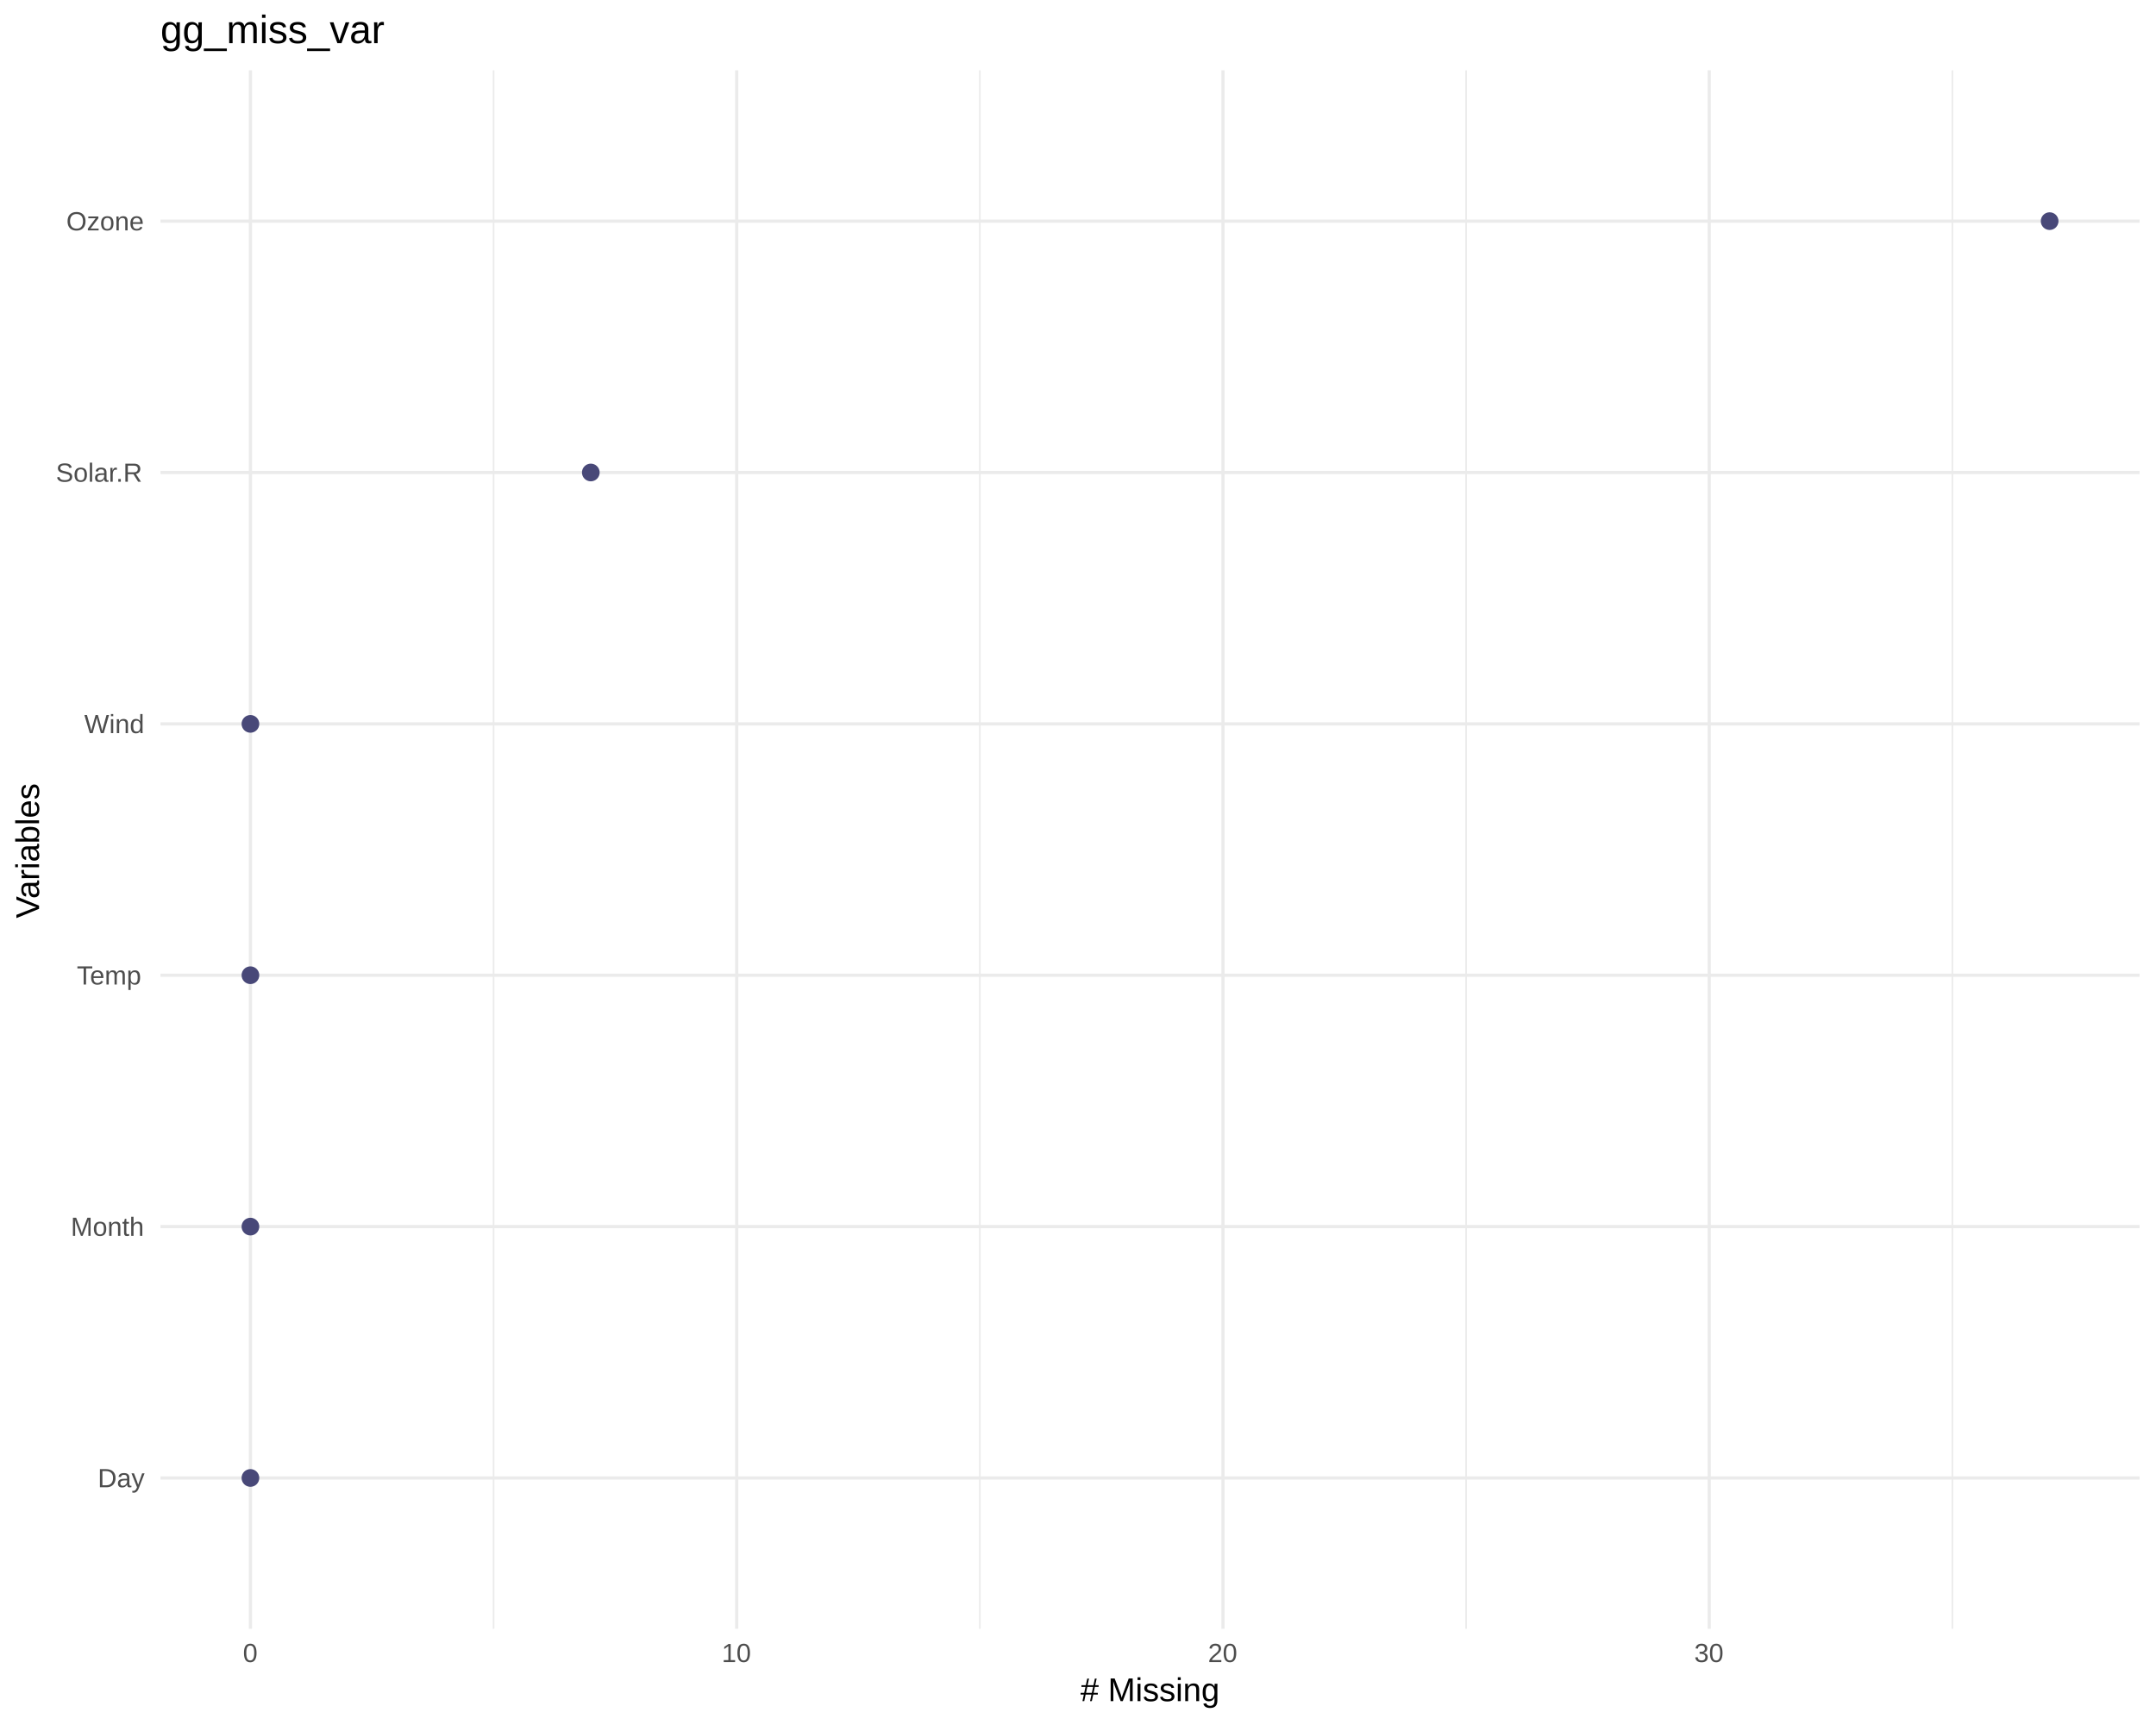
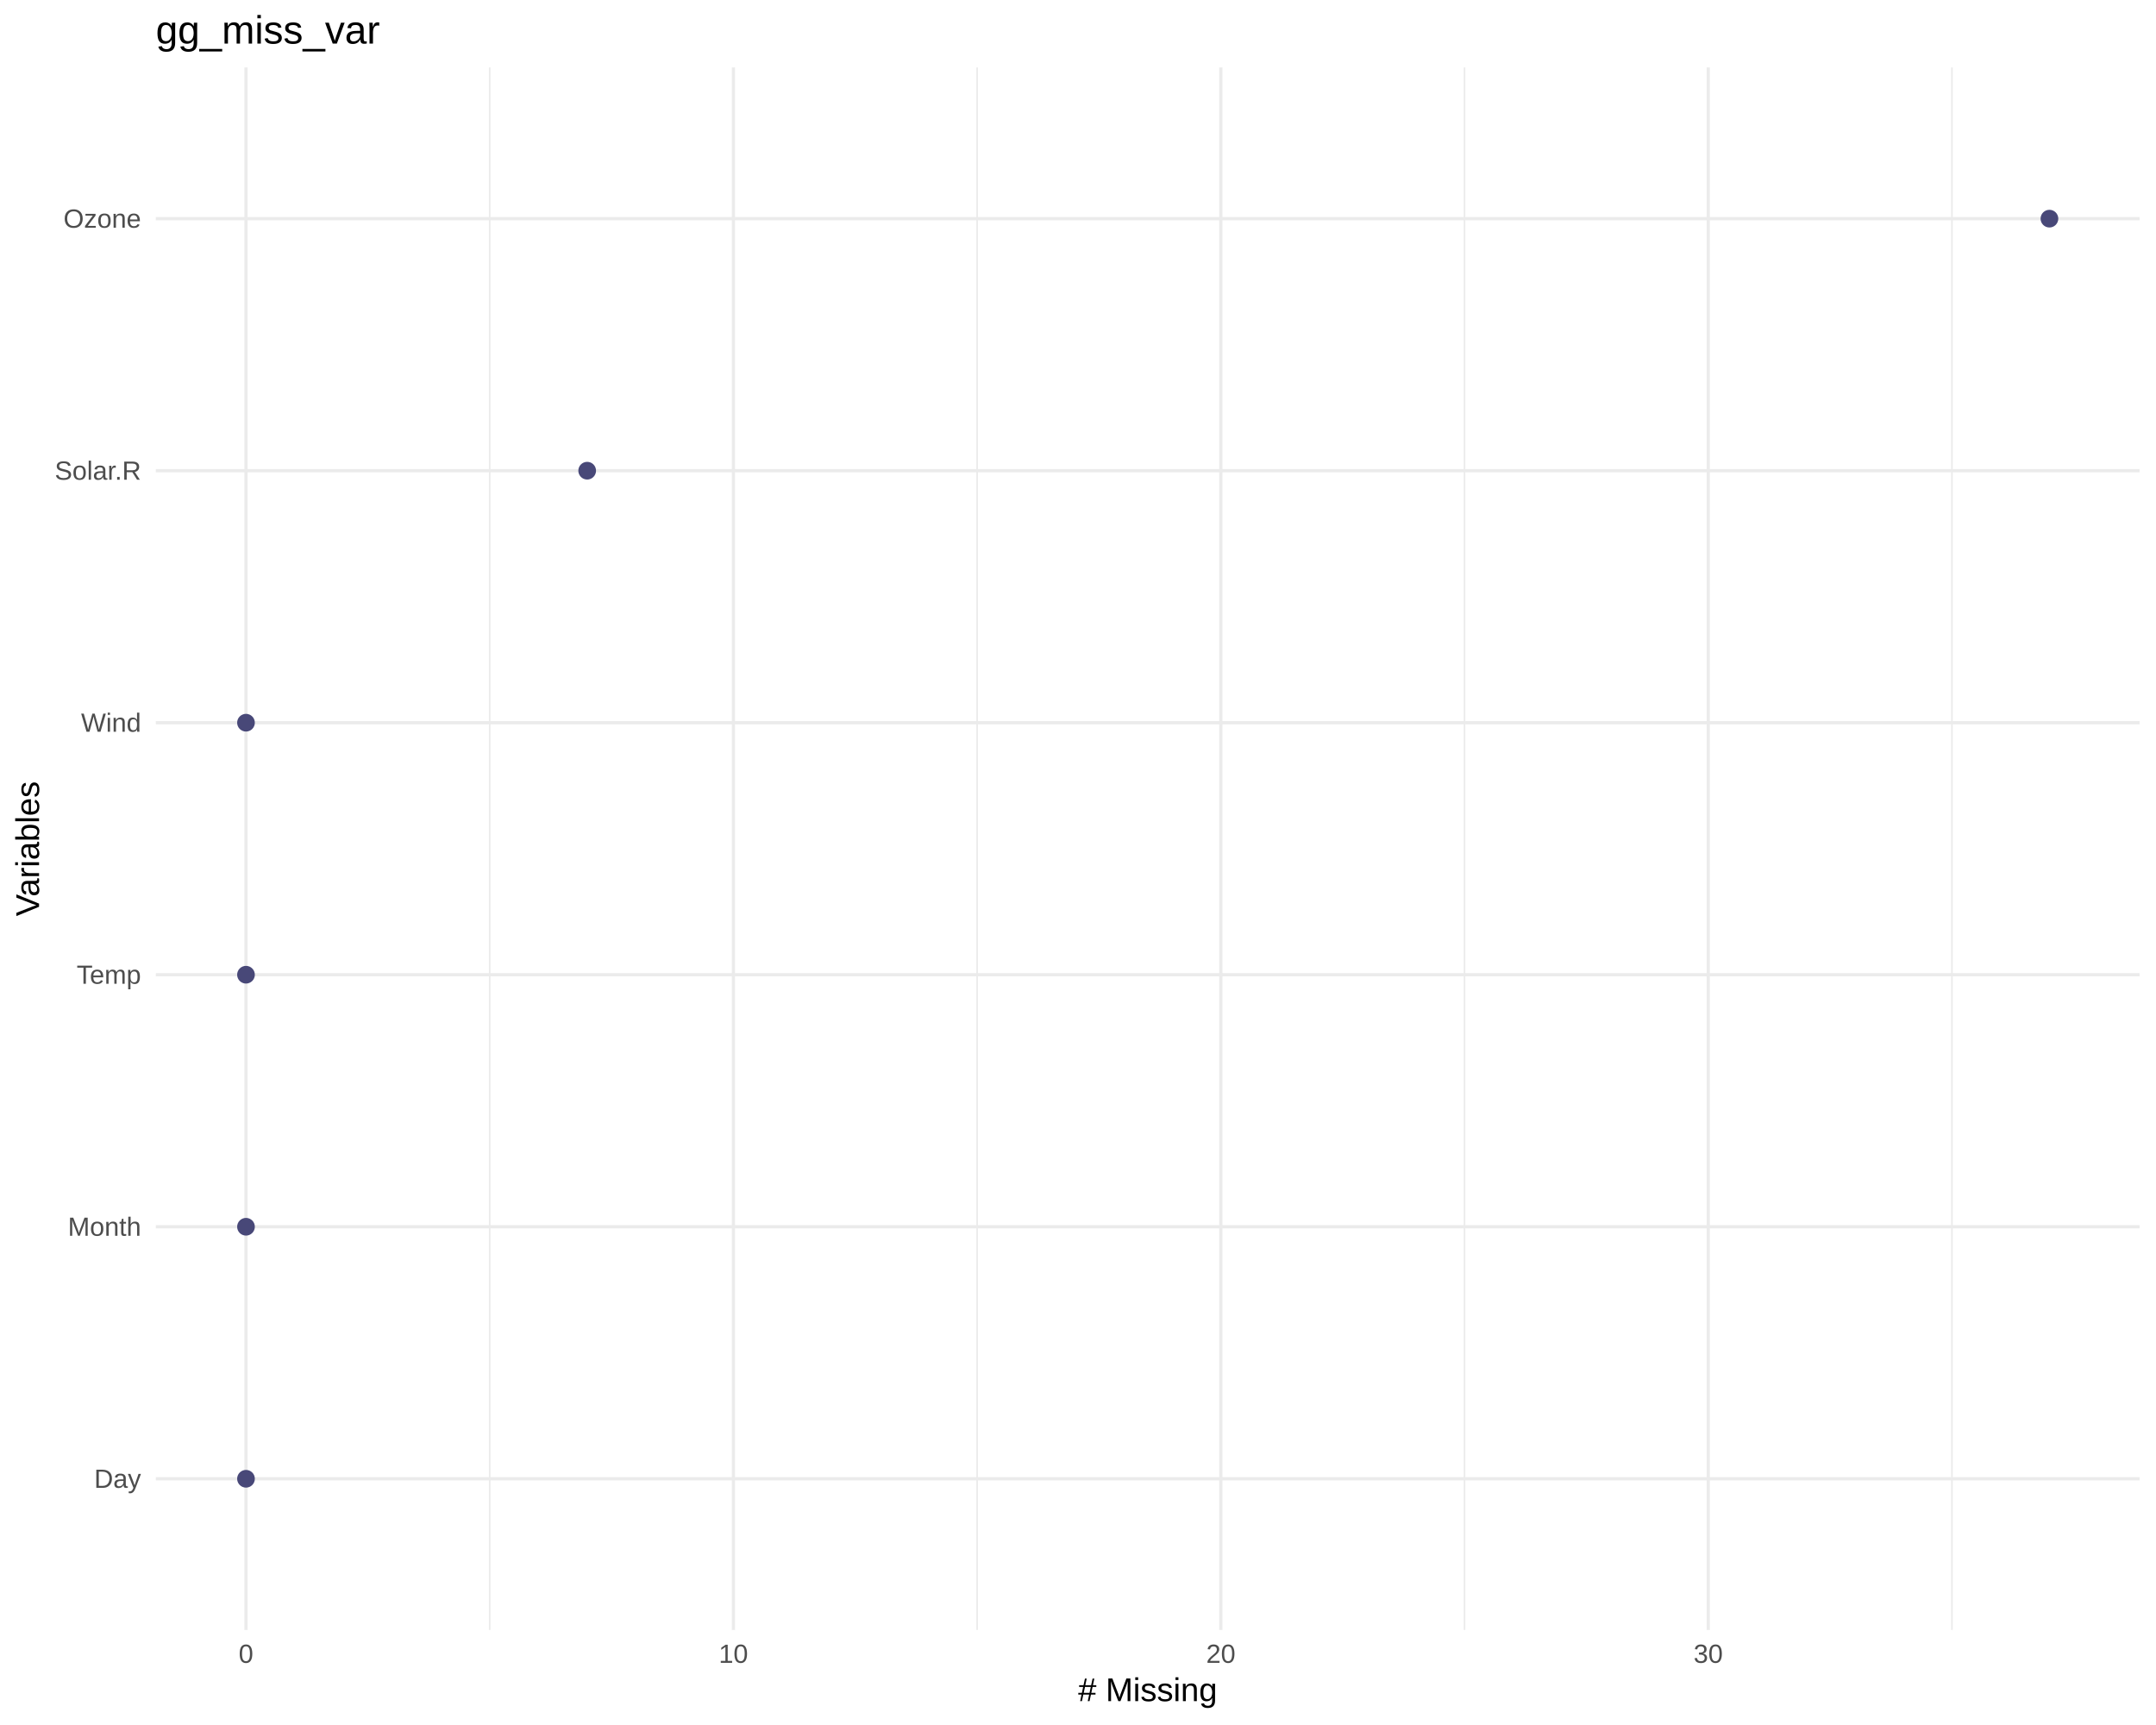
<svg xmlns="http://www.w3.org/2000/svg" viewBox="0 0 720.00 576.00">
  <defs>
    <style type="text/css">
-     line, polyline, path, rect, circle {
+     line, polyline, polygon, path, rect, circle {
      fill: none;
      stroke: #000000;
      stroke-linecap: round;
      stroke-linejoin: round;
      stroke-miterlimit: 10.00;
    }
  </style>
  </defs>
  <rect width="100%" height="100%" style="stroke: none; fill: #FFFFFF;" />
  <defs>
-     <clipPath id="cpNTMuNTg4Mnw3MTQuNTIxfDU0My44NzV8MjMuNDc2Nw==">
-       <rect x="53.59" y="23.48" width="660.93" height="520.40" />
+     <clipPath id="cpNTIuMDR8NzE0LjUyfDU0NC4yN3wyMi41Mg==">
+       <rect x="52.04" y="22.52" width="662.48" height="521.75" />
    </clipPath>
  </defs>
-   <polyline points="164.83,543.88 164.83,23.48 " style="stroke-width: 0.53; stroke: #EBEBEB; stroke-linecap: butt;" clip-path="url(#cpNTMuNTg4Mnw3MTQuNTIxfDU0My44NzV8MjMuNDc2Nw==)" />
-   <polyline points="327.22,543.88 327.22,23.48 " style="stroke-width: 0.53; stroke: #EBEBEB; stroke-linecap: butt;" clip-path="url(#cpNTMuNTg4Mnw3MTQuNTIxfDU0My44NzV8MjMuNDc2Nw==)" />
-   <polyline points="489.61,543.88 489.61,23.48 " style="stroke-width: 0.53; stroke: #EBEBEB; stroke-linecap: butt;" clip-path="url(#cpNTMuNTg4Mnw3MTQuNTIxfDU0My44NzV8MjMuNDc2Nw==)" />
-   <polyline points="652.00,543.88 652.00,23.48 " style="stroke-width: 0.53; stroke: #EBEBEB; stroke-linecap: butt;" clip-path="url(#cpNTMuNTg4Mnw3MTQuNTIxfDU0My44NzV8MjMuNDc2Nw==)" />
-   <polyline points="53.59,493.51 714.52,493.51 " style="stroke-width: 1.07; stroke: #EBEBEB; stroke-linecap: butt;" clip-path="url(#cpNTMuNTg4Mnw3MTQuNTIxfDU0My44NzV8MjMuNDc2Nw==)" />
-   <polyline points="53.59,409.58 714.52,409.58 " style="stroke-width: 1.07; stroke: #EBEBEB; stroke-linecap: butt;" clip-path="url(#cpNTMuNTg4Mnw3MTQuNTIxfDU0My44NzV8MjMuNDc2Nw==)" />
-   <polyline points="53.59,325.64 714.52,325.64 " style="stroke-width: 1.07; stroke: #EBEBEB; stroke-linecap: butt;" clip-path="url(#cpNTMuNTg4Mnw3MTQuNTIxfDU0My44NzV8MjMuNDc2Nw==)" />
-   <polyline points="53.59,241.71 714.52,241.71 " style="stroke-width: 1.07; stroke: #EBEBEB; stroke-linecap: butt;" clip-path="url(#cpNTMuNTg4Mnw3MTQuNTIxfDU0My44NzV8MjMuNDc2Nw==)" />
-   <polyline points="53.59,157.77 714.52,157.77 " style="stroke-width: 1.07; stroke: #EBEBEB; stroke-linecap: butt;" clip-path="url(#cpNTMuNTg4Mnw3MTQuNTIxfDU0My44NzV8MjMuNDc2Nw==)" />
-   <polyline points="53.59,73.84 714.52,73.84 " style="stroke-width: 1.07; stroke: #EBEBEB; stroke-linecap: butt;" clip-path="url(#cpNTMuNTg4Mnw3MTQuNTIxfDU0My44NzV8MjMuNDc2Nw==)" />
-   <polyline points="83.63,543.88 83.63,23.48 " style="stroke-width: 1.07; stroke: #EBEBEB; stroke-linecap: butt;" clip-path="url(#cpNTMuNTg4Mnw3MTQuNTIxfDU0My44NzV8MjMuNDc2Nw==)" />
-   <polyline points="246.02,543.88 246.02,23.48 " style="stroke-width: 1.07; stroke: #EBEBEB; stroke-linecap: butt;" clip-path="url(#cpNTMuNTg4Mnw3MTQuNTIxfDU0My44NzV8MjMuNDc2Nw==)" />
-   <polyline points="408.41,543.88 408.41,23.48 " style="stroke-width: 1.07; stroke: #EBEBEB; stroke-linecap: butt;" clip-path="url(#cpNTMuNTg4Mnw3MTQuNTIxfDU0My44NzV8MjMuNDc2Nw==)" />
-   <polyline points="570.80,543.88 570.80,23.48 " style="stroke-width: 1.07; stroke: #EBEBEB; stroke-linecap: butt;" clip-path="url(#cpNTMuNTg4Mnw3MTQuNTIxfDU0My44NzV8MjMuNDc2Nw==)" />
-   <rect x="83.63" y="493.51" width="0.00" height="0.00" style="stroke-width: 1.07; stroke: #484878; stroke-linecap: butt; fill: #484878;" clip-path="url(#cpNTMuNTg4Mnw3MTQuNTIxfDU0My44NzV8MjMuNDc2Nw==)" />
-   <rect x="83.63" y="409.58" width="0.00" height="0.00" style="stroke-width: 1.07; stroke: #484878; stroke-linecap: butt; fill: #484878;" clip-path="url(#cpNTMuNTg4Mnw3MTQuNTIxfDU0My44NzV8MjMuNDc2Nw==)" />
-   <rect x="83.63" y="325.64" width="0.00" height="0.00" style="stroke-width: 1.07; stroke: #484878; stroke-linecap: butt; fill: #484878;" clip-path="url(#cpNTMuNTg4Mnw3MTQuNTIxfDU0My44NzV8MjMuNDc2Nw==)" />
-   <rect x="83.63" y="241.71" width="0.00" height="0.00" style="stroke-width: 1.07; stroke: #484878; stroke-linecap: butt; fill: #484878;" clip-path="url(#cpNTMuNTg4Mnw3MTQuNTIxfDU0My44NzV8MjMuNDc2Nw==)" />
-   <rect x="83.63" y="157.77" width="113.67" height="0.00" style="stroke-width: 1.07; stroke: #484878; stroke-linecap: butt; fill: #484878;" clip-path="url(#cpNTMuNTg4Mnw3MTQuNTIxfDU0My44NzV8MjMuNDc2Nw==)" />
-   <rect x="83.63" y="73.84" width="600.85" height="0.00" style="stroke-width: 1.07; stroke: #484878; stroke-linecap: butt; fill: #484878;" clip-path="url(#cpNTMuNTg4Mnw3MTQuNTIxfDU0My44NzV8MjMuNDc2Nw==)" />
-   <circle cx="684.48" cy="73.84" r="1.95pt" style="stroke-width: 0.71; stroke: #484878; fill: #484878;" clip-path="url(#cpNTMuNTg4Mnw3MTQuNTIxfDU0My44NzV8MjMuNDc2Nw==)" />
-   <circle cx="197.30" cy="157.77" r="1.95pt" style="stroke-width: 0.71; stroke: #484878; fill: #484878;" clip-path="url(#cpNTMuNTg4Mnw3MTQuNTIxfDU0My44NzV8MjMuNDc2Nw==)" />
-   <circle cx="83.63" cy="241.71" r="1.95pt" style="stroke-width: 0.71; stroke: #484878; fill: #484878;" clip-path="url(#cpNTMuNTg4Mnw3MTQuNTIxfDU0My44NzV8MjMuNDc2Nw==)" />
-   <circle cx="83.63" cy="325.64" r="1.95pt" style="stroke-width: 0.71; stroke: #484878; fill: #484878;" clip-path="url(#cpNTMuNTg4Mnw3MTQuNTIxfDU0My44NzV8MjMuNDc2Nw==)" />
-   <circle cx="83.63" cy="409.58" r="1.95pt" style="stroke-width: 0.71; stroke: #484878; fill: #484878;" clip-path="url(#cpNTMuNTg4Mnw3MTQuNTIxfDU0My44NzV8MjMuNDc2Nw==)" />
-   <circle cx="83.63" cy="493.51" r="1.95pt" style="stroke-width: 0.71; stroke: #484878; fill: #484878;" clip-path="url(#cpNTMuNTg4Mnw3MTQuNTIxfDU0My44NzV8MjMuNDc2Nw==)" />
+   <polyline points="163.54,544.27 163.54,22.52 " style="stroke-width: 0.53; stroke: #EBEBEB; stroke-linecap: butt;" clip-path="url(#cpNTIuMDR8NzE0LjUyfDU0NC4yN3wyMi41Mg==)" />
+   <polyline points="326.31,544.27 326.31,22.52 " style="stroke-width: 0.53; stroke: #EBEBEB; stroke-linecap: butt;" clip-path="url(#cpNTIuMDR8NzE0LjUyfDU0NC4yN3wyMi41Mg==)" />
+   <polyline points="489.08,544.27 489.08,22.52 " style="stroke-width: 0.53; stroke: #EBEBEB; stroke-linecap: butt;" clip-path="url(#cpNTIuMDR8NzE0LjUyfDU0NC4yN3wyMi41Mg==)" />
+   <polyline points="651.85,544.27 651.85,22.52 " style="stroke-width: 0.53; stroke: #EBEBEB; stroke-linecap: butt;" clip-path="url(#cpNTIuMDR8NzE0LjUyfDU0NC4yN3wyMi41Mg==)" />
+   <polyline points="52.04,493.78 714.52,493.78 " style="stroke-width: 1.07; stroke: #EBEBEB; stroke-linecap: butt;" clip-path="url(#cpNTIuMDR8NzE0LjUyfDU0NC4yN3wyMi41Mg==)" />
+   <polyline points="52.04,409.63 714.52,409.63 " style="stroke-width: 1.07; stroke: #EBEBEB; stroke-linecap: butt;" clip-path="url(#cpNTIuMDR8NzE0LjUyfDU0NC4yN3wyMi41Mg==)" />
+   <polyline points="52.04,325.47 714.52,325.47 " style="stroke-width: 1.07; stroke: #EBEBEB; stroke-linecap: butt;" clip-path="url(#cpNTIuMDR8NzE0LjUyfDU0NC4yN3wyMi41Mg==)" />
+   <polyline points="52.04,241.32 714.52,241.32 " style="stroke-width: 1.07; stroke: #EBEBEB; stroke-linecap: butt;" clip-path="url(#cpNTIuMDR8NzE0LjUyfDU0NC4yN3wyMi41Mg==)" />
+   <polyline points="52.04,157.17 714.52,157.17 " style="stroke-width: 1.07; stroke: #EBEBEB; stroke-linecap: butt;" clip-path="url(#cpNTIuMDR8NzE0LjUyfDU0NC4yN3wyMi41Mg==)" />
+   <polyline points="52.04,73.01 714.52,73.01 " style="stroke-width: 1.07; stroke: #EBEBEB; stroke-linecap: butt;" clip-path="url(#cpNTIuMDR8NzE0LjUyfDU0NC4yN3wyMi41Mg==)" />
+   <polyline points="82.15,544.27 82.15,22.52 " style="stroke-width: 1.07; stroke: #EBEBEB; stroke-linecap: butt;" clip-path="url(#cpNTIuMDR8NzE0LjUyfDU0NC4yN3wyMi41Mg==)" />
+   <polyline points="244.93,544.27 244.93,22.52 " style="stroke-width: 1.07; stroke: #EBEBEB; stroke-linecap: butt;" clip-path="url(#cpNTIuMDR8NzE0LjUyfDU0NC4yN3wyMi41Mg==)" />
+   <polyline points="407.70,544.27 407.70,22.52 " style="stroke-width: 1.07; stroke: #EBEBEB; stroke-linecap: butt;" clip-path="url(#cpNTIuMDR8NzE0LjUyfDU0NC4yN3wyMi41Mg==)" />
+   <polyline points="570.47,544.27 570.47,22.52 " style="stroke-width: 1.07; stroke: #EBEBEB; stroke-linecap: butt;" clip-path="url(#cpNTIuMDR8NzE0LjUyfDU0NC4yN3wyMi41Mg==)" />
+   <rect x="82.15" y="493.78" width="0.00" height="0.00" style="stroke-width: 1.07; stroke: #484878; stroke-linecap: butt; fill: #484878;" clip-path="url(#cpNTIuMDR8NzE0LjUyfDU0NC4yN3wyMi41Mg==)" />
+   <rect x="82.15" y="409.63" width="0.00" height="0.00" style="stroke-width: 1.07; stroke: #484878; stroke-linecap: butt; fill: #484878;" clip-path="url(#cpNTIuMDR8NzE0LjUyfDU0NC4yN3wyMi41Mg==)" />
+   <rect x="82.15" y="325.47" width="0.00" height="0.00" style="stroke-width: 1.07; stroke: #484878; stroke-linecap: butt; fill: #484878;" clip-path="url(#cpNTIuMDR8NzE0LjUyfDU0NC4yN3wyMi41Mg==)" />
+   <rect x="82.15" y="241.32" width="0.00" height="0.00" style="stroke-width: 1.07; stroke: #484878; stroke-linecap: butt; fill: #484878;" clip-path="url(#cpNTIuMDR8NzE0LjUyfDU0NC4yN3wyMi41Mg==)" />
+   <rect x="82.15" y="157.17" width="113.94" height="0.00" style="stroke-width: 1.07; stroke: #484878; stroke-linecap: butt; fill: #484878;" clip-path="url(#cpNTIuMDR8NzE0LjUyfDU0NC4yN3wyMi41Mg==)" />
+   <rect x="82.15" y="73.01" width="602.25" height="0.00" style="stroke-width: 1.07; stroke: #484878; stroke-linecap: butt; fill: #484878;" clip-path="url(#cpNTIuMDR8NzE0LjUyfDU0NC4yN3wyMi41Mg==)" />
+   <circle cx="684.41" cy="73.01" r="1.95pt" style="stroke-width: 0.71; stroke: #484878; fill: #484878;" clip-path="url(#cpNTIuMDR8NzE0LjUyfDU0NC4yN3wyMi41Mg==)" />
+   <circle cx="196.09" cy="157.17" r="1.95pt" style="stroke-width: 0.71; stroke: #484878; fill: #484878;" clip-path="url(#cpNTIuMDR8NzE0LjUyfDU0NC4yN3wyMi41Mg==)" />
+   <circle cx="82.15" cy="241.32" r="1.95pt" style="stroke-width: 0.71; stroke: #484878; fill: #484878;" clip-path="url(#cpNTIuMDR8NzE0LjUyfDU0NC4yN3wyMi41Mg==)" />
+   <circle cx="82.15" cy="325.47" r="1.95pt" style="stroke-width: 0.71; stroke: #484878; fill: #484878;" clip-path="url(#cpNTIuMDR8NzE0LjUyfDU0NC4yN3wyMi41Mg==)" />
+   <circle cx="82.15" cy="409.63" r="1.95pt" style="stroke-width: 0.71; stroke: #484878; fill: #484878;" clip-path="url(#cpNTIuMDR8NzE0LjUyfDU0NC4yN3wyMi41Mg==)" />
+   <circle cx="82.15" cy="493.78" r="1.95pt" style="stroke-width: 0.71; stroke: #484878; fill: #484878;" clip-path="url(#cpNTIuMDR8NzE0LjUyfDU0NC4yN3wyMi41Mg==)" />
  <defs>
-     <clipPath id="cpMHw3MjB8NTc2fDA=">
+     <clipPath id="cpMC4wMHw3MjAuMDB8NTc2LjAwfDAuMDA=">
      <rect x="0.00" y="0.00" width="720.00" height="576.00" />
    </clipPath>
  </defs>
-   <g clip-path="url(#cpMHw3MjB8NTc2fDA=)">
-     <text x="32.65" y="496.61" style="font-size: 8.80px; fill: #4D4D4D; font-family: Liberation Sans;" textLength="16.00px" lengthAdjust="spacingAndGlyphs">Day</text>
+   <g clip-path="url(#cpMC4wMHw3MjAuMDB8NTc2LjAwfDAuMDA=)">
+     <text x="31.45" y="496.80" style="font-size: 8.80px; fill: #4D4D4D; font-family: Liberation Sans;" textLength="15.66px" lengthAdjust="spacingAndGlyphs">Day</text>
  </g>
-   <g clip-path="url(#cpMHw3MjB8NTc2fDA=)">
-     <text x="23.64" y="412.67" style="font-size: 8.80px; fill: #4D4D4D; font-family: Liberation Sans;" textLength="25.01px" lengthAdjust="spacingAndGlyphs">Month</text>
+   <g clip-path="url(#cpMC4wMHw3MjAuMDB8NTc2LjAwfDAuMDA=)">
+     <text x="22.67" y="412.65" style="font-size: 8.80px; fill: #4D4D4D; font-family: Liberation Sans;" textLength="24.44px" lengthAdjust="spacingAndGlyphs">Month</text>
  </g>
-   <g clip-path="url(#cpMHw3MjB8NTc2fDA=)">
-     <text x="25.65" y="328.74" style="font-size: 8.80px; fill: #4D4D4D; font-family: Liberation Sans;" textLength="23.01px" lengthAdjust="spacingAndGlyphs">Temp</text>
+   <g clip-path="url(#cpMC4wMHw3MjAuMDB8NTc2LjAwfDAuMDA=)">
+     <text x="25.59" y="328.50" style="font-size: 8.80px; fill: #4D4D4D; font-family: Liberation Sans;" textLength="21.52px" lengthAdjust="spacingAndGlyphs">Temp</text>
  </g>
-   <g clip-path="url(#cpMHw3MjB8NTc2fDA=)">
-     <text x="28.15" y="244.80" style="font-size: 8.80px; fill: #4D4D4D; font-family: Liberation Sans;" textLength="20.50px" lengthAdjust="spacingAndGlyphs">Wind</text>
+   <g clip-path="url(#cpMC4wMHw3MjAuMDB8NTc2LjAwfDAuMDA=)">
+     <text x="27.08" y="244.34" style="font-size: 8.80px; fill: #4D4D4D; font-family: Liberation Sans;" textLength="20.03px" lengthAdjust="spacingAndGlyphs">Wind</text>
  </g>
-   <g clip-path="url(#cpMHw3MjB8NTc2fDA=)">
-     <text x="18.65" y="160.87" style="font-size: 8.80px; fill: #4D4D4D; font-family: Liberation Sans;" textLength="30.01px" lengthAdjust="spacingAndGlyphs">Solar.R</text>
+   <g clip-path="url(#cpMC4wMHw3MjAuMDB8NTc2LjAwfDAuMDA=)">
+     <text x="18.27" y="160.19" style="font-size: 8.80px; fill: #4D4D4D; font-family: Liberation Sans;" textLength="28.84px" lengthAdjust="spacingAndGlyphs">Solar.R</text>
  </g>
-   <g clip-path="url(#cpMHw3MjB8NTc2fDA=)">
-     <text x="22.14" y="76.93" style="font-size: 8.80px; fill: #4D4D4D; font-family: Liberation Sans;" textLength="26.52px" lengthAdjust="spacingAndGlyphs">Ozone</text>
+   <g clip-path="url(#cpMC4wMHw3MjAuMDB8NTc2LjAwfDAuMDA=)">
+     <text x="21.19" y="76.04" style="font-size: 8.80px; fill: #4D4D4D; font-family: Liberation Sans;" textLength="25.92px" lengthAdjust="spacingAndGlyphs">Ozone</text>
  </g>
-   <g clip-path="url(#cpMHw3MjB8NTc2fDA=)">
-     <text x="81.13" y="554.99" style="font-size: 8.80px; fill: #4D4D4D; font-family: Liberation Sans;" textLength="5.01px" lengthAdjust="spacingAndGlyphs">0</text>
+   <g clip-path="url(#cpMC4wMHw3MjAuMDB8NTc2LjAwfDAuMDA=)">
+     <text x="79.71" y="555.25" style="font-size: 8.80px; fill: #4D4D4D; font-family: Liberation Sans;" textLength="4.89px" lengthAdjust="spacingAndGlyphs">0</text>
  </g>
-   <g clip-path="url(#cpMHw3MjB8NTc2fDA=)">
-     <text x="241.02" y="554.99" style="font-size: 8.80px; fill: #4D4D4D; font-family: Liberation Sans;" textLength="10.01px" lengthAdjust="spacingAndGlyphs">10</text>
+   <g clip-path="url(#cpMC4wMHw3MjAuMDB8NTc2LjAwfDAuMDA=)">
+     <text x="240.03" y="555.25" style="font-size: 8.80px; fill: #4D4D4D; font-family: Liberation Sans;" textLength="9.78px" lengthAdjust="spacingAndGlyphs">10</text>
  </g>
-   <g clip-path="url(#cpMHw3MjB8NTc2fDA=)">
-     <text x="403.41" y="554.99" style="font-size: 8.80px; fill: #4D4D4D; font-family: Liberation Sans;" textLength="10.01px" lengthAdjust="spacingAndGlyphs">20</text>
+   <g clip-path="url(#cpMC4wMHw3MjAuMDB8NTc2LjAwfDAuMDA=)">
+     <text x="402.81" y="555.25" style="font-size: 8.80px; fill: #4D4D4D; font-family: Liberation Sans;" textLength="9.78px" lengthAdjust="spacingAndGlyphs">20</text>
  </g>
-   <g clip-path="url(#cpMHw3MjB8NTc2fDA=)">
-     <text x="565.80" y="554.99" style="font-size: 8.80px; fill: #4D4D4D; font-family: Liberation Sans;" textLength="10.01px" lengthAdjust="spacingAndGlyphs">30</text>
+   <g clip-path="url(#cpMC4wMHw3MjAuMDB8NTc2LjAwfDAuMDA=)">
+     <text x="565.58" y="555.25" style="font-size: 8.80px; fill: #4D4D4D; font-family: Liberation Sans;" textLength="9.78px" lengthAdjust="spacingAndGlyphs">30</text>
  </g>
-   <g clip-path="url(#cpMHw3MjB8NTc2fDA=)">
-     <text x="360.82" y="568.04" style="font-size: 11.00px; font-family: Liberation Sans;" textLength="46.46px" lengthAdjust="spacingAndGlyphs"># Missing</text>
+   <g clip-path="url(#cpMC4wMHw3MjAuMDB8NTc2LjAwfDAuMDA=)">
+     <text x="360.05" y="568.04" style="font-size: 11.00px; font-family: Liberation Sans;" textLength="46.47px" lengthAdjust="spacingAndGlyphs"># Missing</text>
  </g>
-   <g clip-path="url(#cpMHw3MjB8NTc2fDA=)">
-     <text transform="translate(13.04,306.61) rotate(-90)" style="font-size: 11.00px; font-family: Liberation Sans;" textLength="45.86px" lengthAdjust="spacingAndGlyphs">Variables</text>
+   <g clip-path="url(#cpMC4wMHw3MjAuMDB8NTc2LjAwfDAuMDA=)">
+     <text transform="translate(13.04,305.93) rotate(-90)" style="font-size: 11.00px; font-family: Liberation Sans;" textLength="45.06px" lengthAdjust="spacingAndGlyphs">Variables</text>
  </g>
-   <g clip-path="url(#cpMHw3MjB8NTc2fDA=)">
-     <text x="53.59" y="14.42" style="font-size: 13.20px; font-family: Liberation Sans;" textLength="73.70px" lengthAdjust="spacingAndGlyphs">gg_miss_var</text>
+   <g clip-path="url(#cpMC4wMHw3MjAuMDB8NTc2LjAwfDAuMDA=)">
+     <text x="52.04" y="14.56" style="font-size: 13.20px; font-family: Liberation Sans;" textLength="74.73px" lengthAdjust="spacingAndGlyphs">gg_miss_var</text>
  </g>
</svg>
